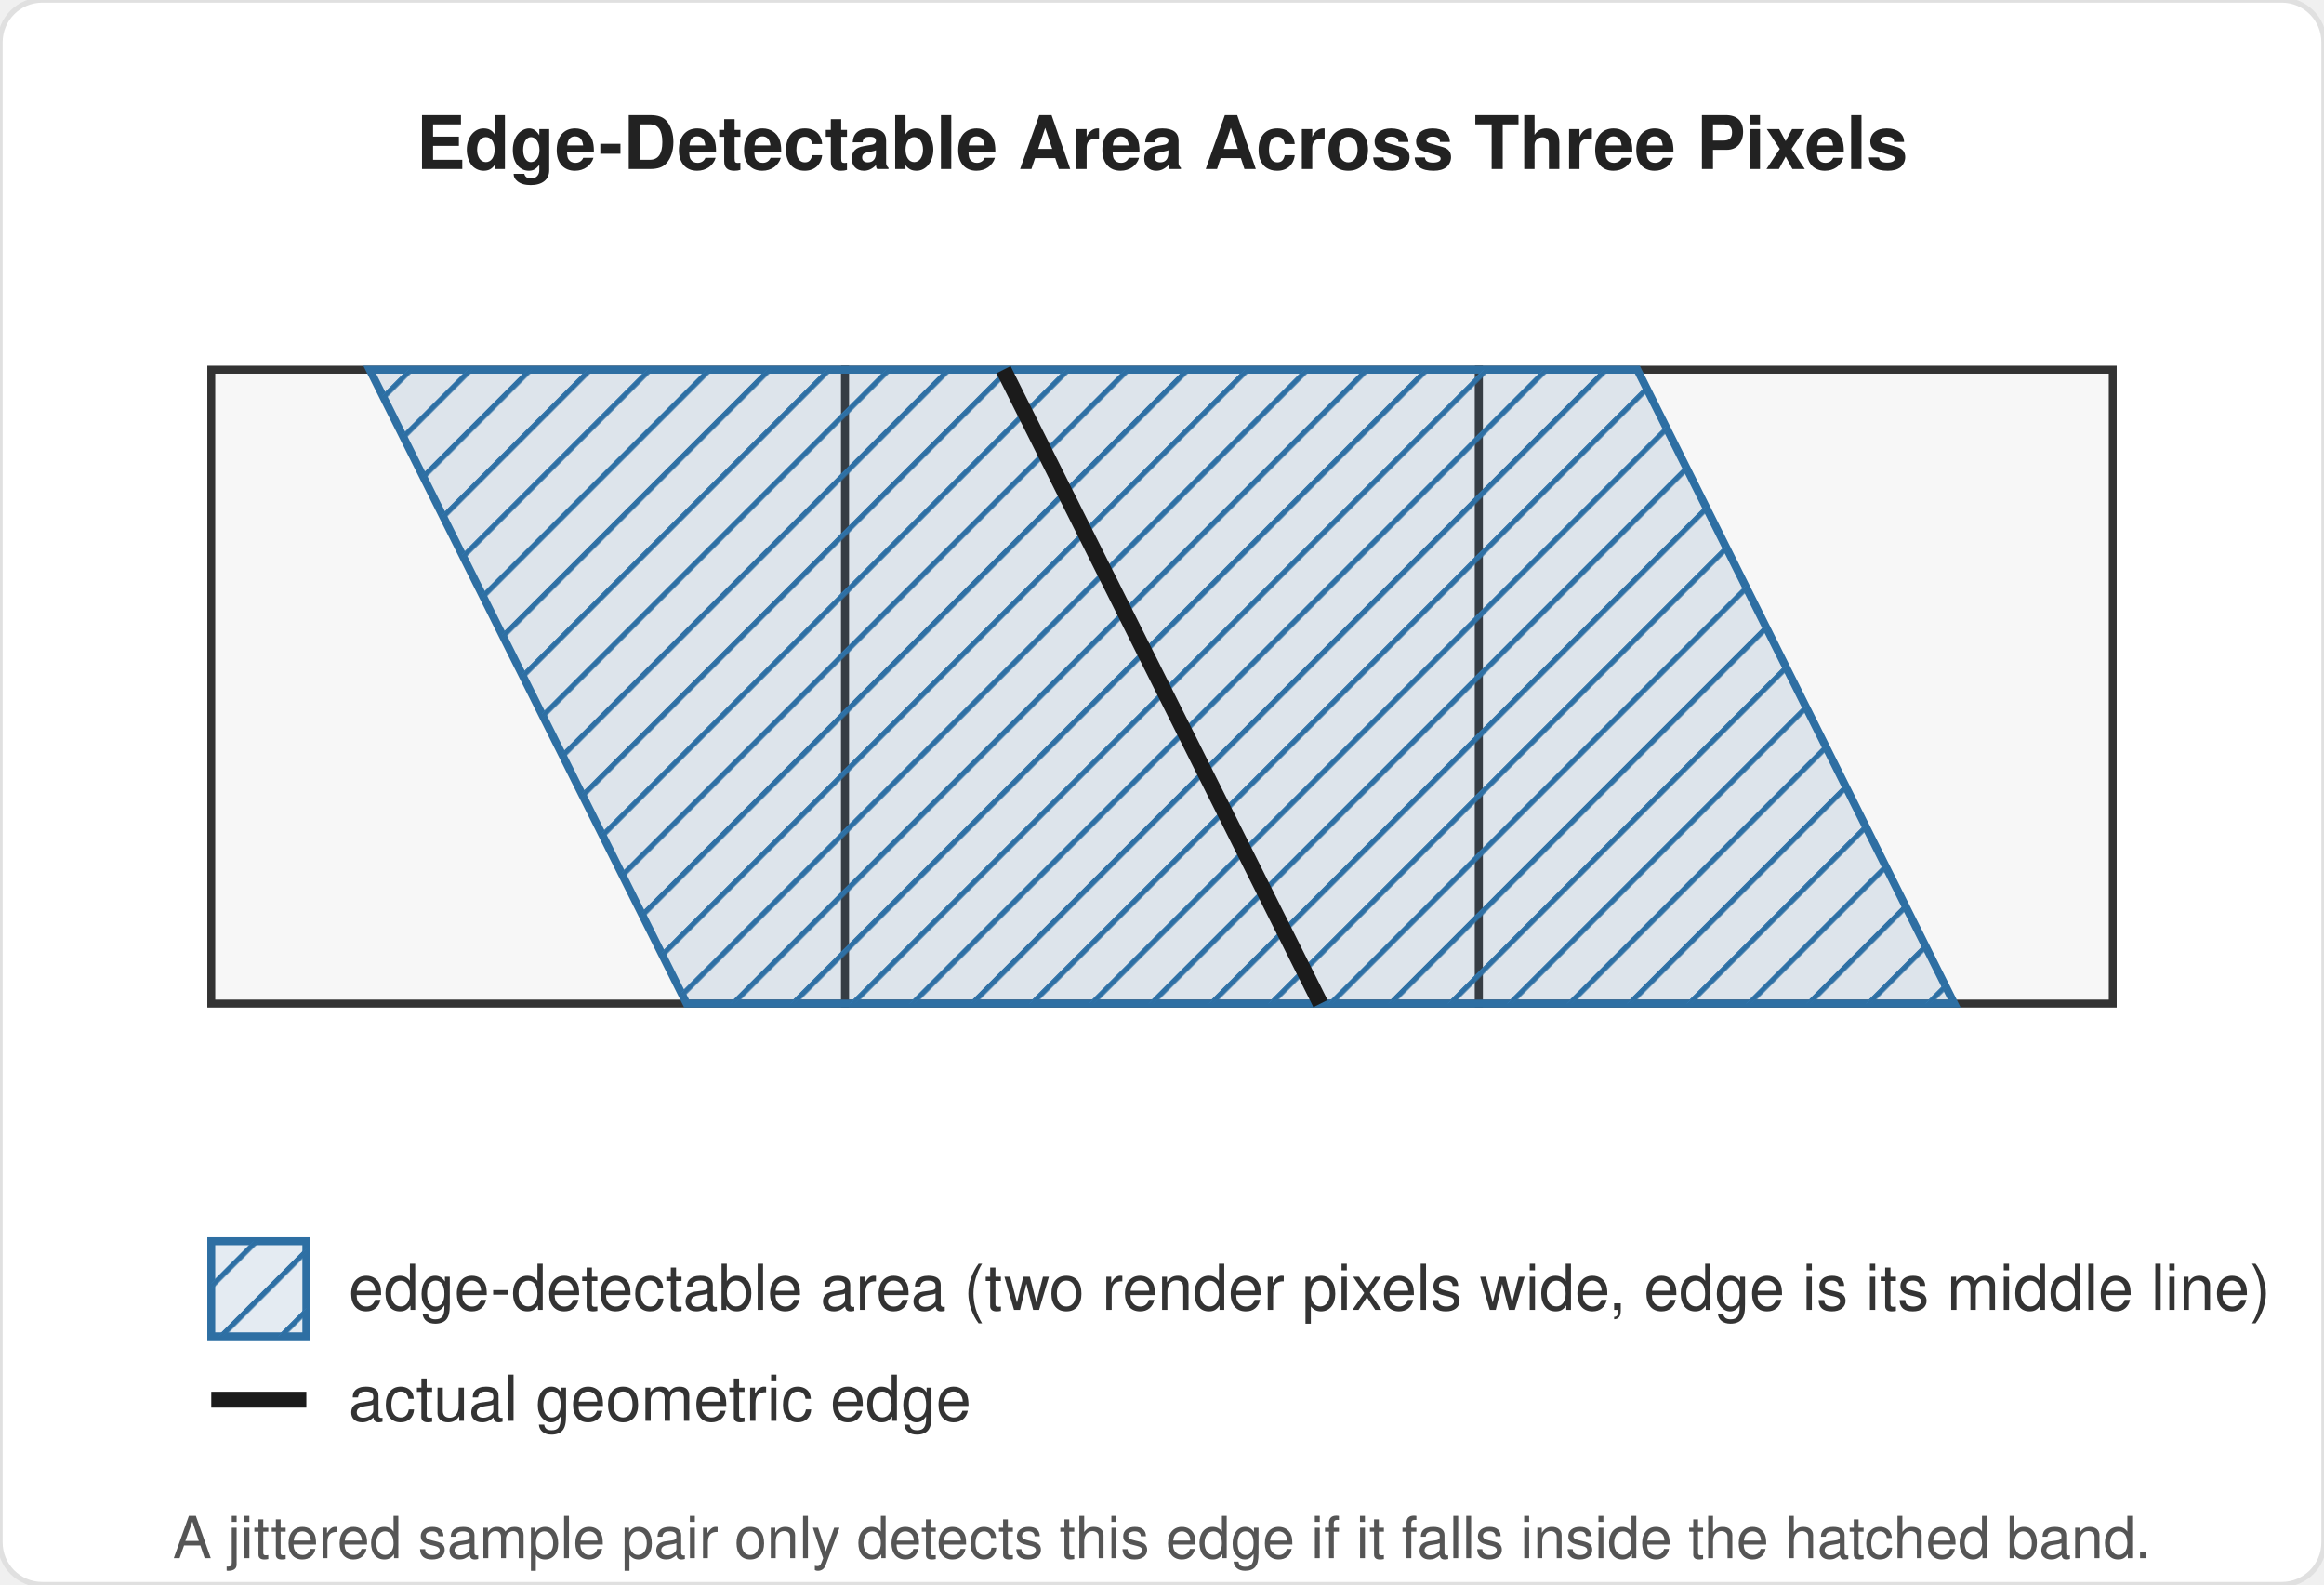
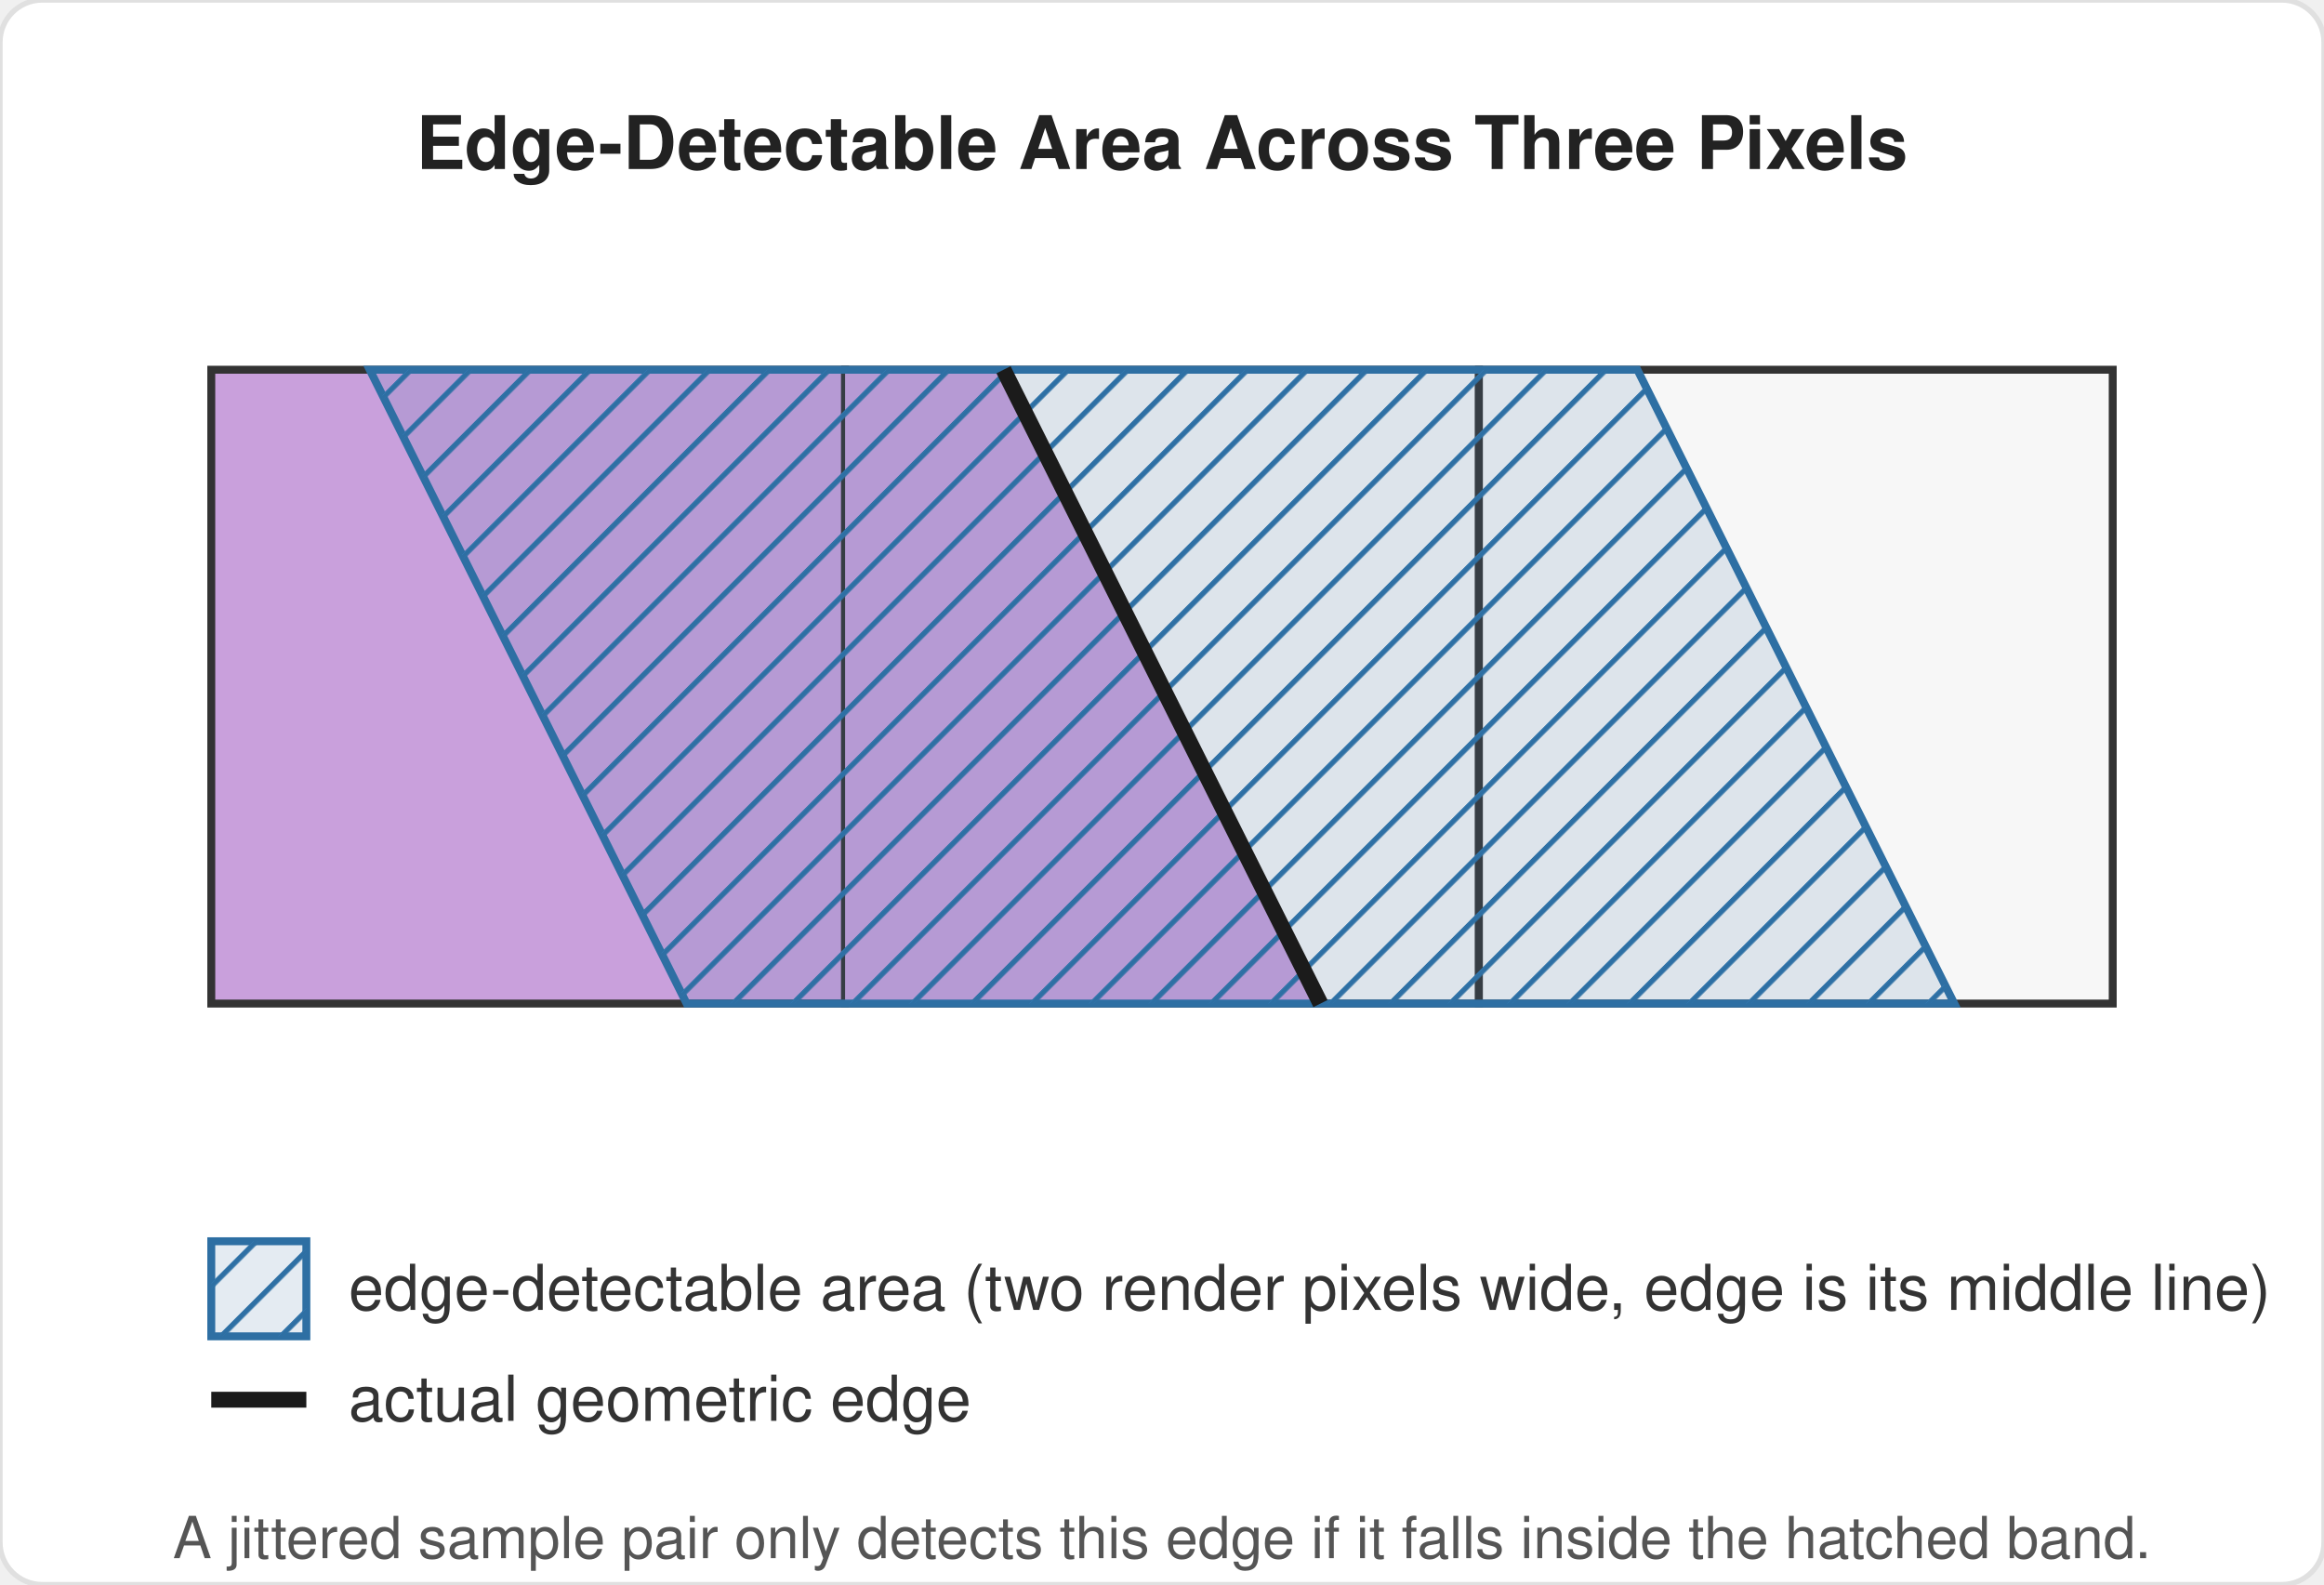
<svg xmlns="http://www.w3.org/2000/svg" viewBox="0 0 440 300" font-family="Segoe UI, Helvetica, Arial, sans-serif">
  <defs>
    <pattern id="hatch" width="8" height="8" patternTransform="rotate(45)" patternUnits="userSpaceOnUse">
      <line x1="0" y1="0" x2="0" y2="8" stroke="#2e6fa3" stroke-width="2" />
    </pattern>
  </defs>
  <rect x="0" y="0" width="440" height="300" fill="#ffffff" stroke="#e0e0e0" rx="8" />
  <text x="220" y="32" text-anchor="middle" font-size="14" font-weight="600" fill="#222">Edge-Detectable Area Across Three Pixels</text>
-   <rect x="40" y="70" width="120" height="120" fill="#f7f7f7" stroke="#333" stroke-width="1.5" />
+   <rect x="40" y="70" width="120" height="120" fill="#c9a0dc" stroke="#333" stroke-width="1.5" />
  <rect x="160" y="70" width="120" height="120" fill="#f7f7f7" stroke="#333" stroke-width="1.5" />
  <rect x="280" y="70" width="120" height="120" fill="#f7f7f7" stroke="#333" stroke-width="1.5" />
+   <polygon points="160,70 190,70 250,190 160,190" fill="#c9a0dc" />
  <polygon points="70,70 310,70 370,190 130,190" fill="#4e79a7" fill-opacity="0.15" stroke="#2e6fa3" stroke-width="1.5" />
  <polygon points="70,70 310,70 370,190 130,190" fill="url(#hatch)" />
  <line x1="190" y1="70" x2="250" y2="190" stroke="#1b1b1b" stroke-width="3" />
  <rect x="40" y="235" width="18" height="18" fill="#4e79a7" fill-opacity="0.15" stroke="#2e6fa3" stroke-width="1.5" />
  <rect x="40" y="235" width="18" height="18" fill="url(#hatch)" />
  <text x="66" y="248" font-size="12" fill="#333">edge-detectable area (two render pixels wide, edge is its middle line)</text>
  <line x1="40" y1="265" x2="58" y2="265" stroke="#1b1b1b" stroke-width="3" />
  <text x="66" y="269" font-size="12" fill="#333">actual geometric edge</text>
  <text x="220" y="295" text-anchor="middle" font-size="11" fill="#555">A jittered sample pair only detects this edge if it falls inside the hatched band.</text>
</svg>
